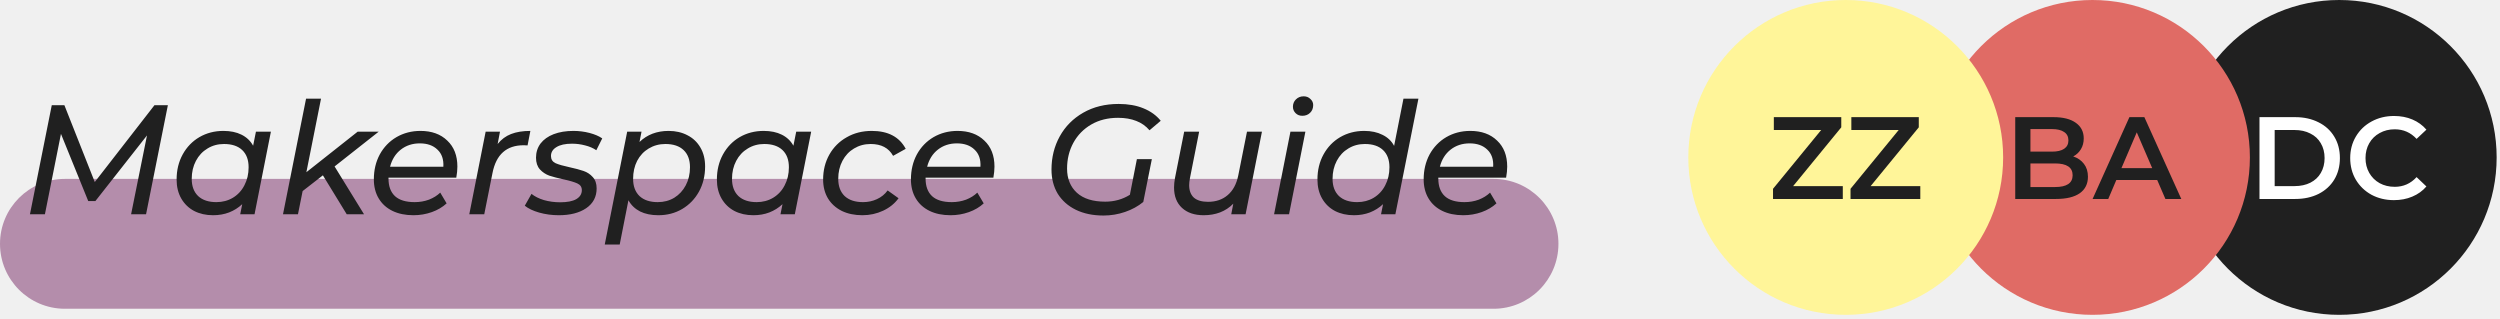
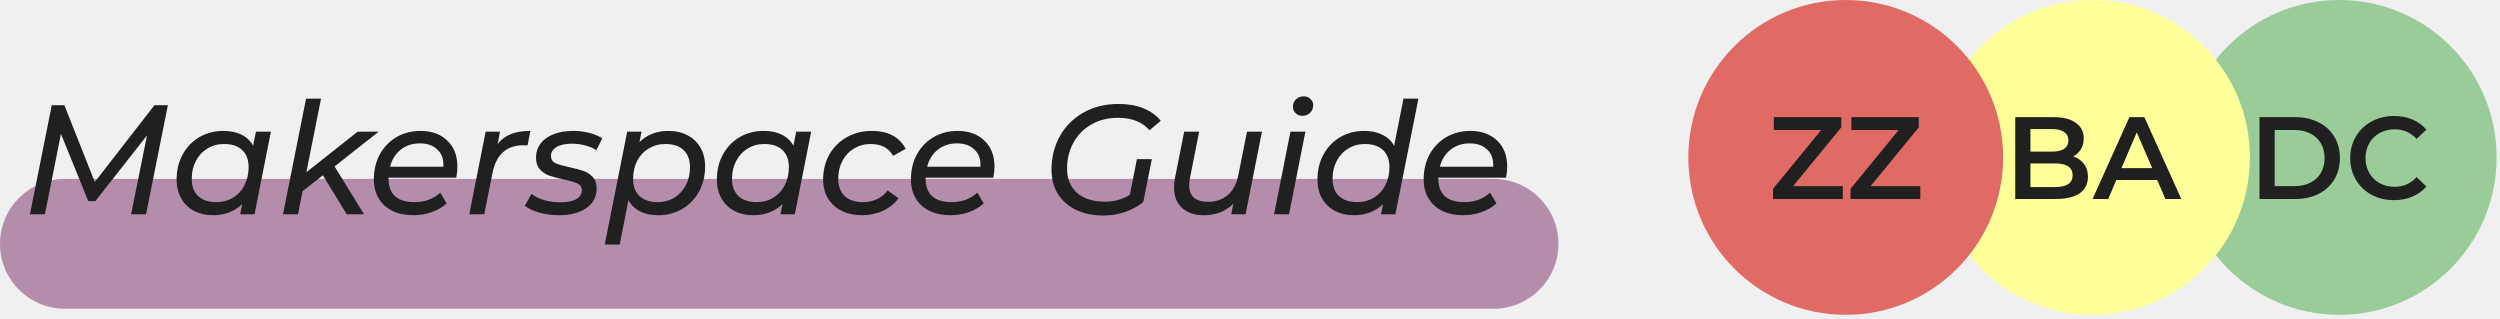
<svg xmlns="http://www.w3.org/2000/svg" width="385" height="49" viewBox="0 0 385 49" fill="none">
  <rect y="27.55" width="240" height="20" rx="10" fill="#8C4C7E" fill-opacity="0.6" />
  <path d="M25.852 16.2L22.492 33H20.188L22.636 20.856L14.692 30.96H13.588L9.388 20.616L6.916 33H4.612L7.972 16.2H9.916L14.596 28.032L23.788 16.2H25.852ZM41.718 20.28L39.198 33H36.99L37.302 31.44C36.726 31.984 36.054 32.408 35.286 32.712C34.534 33 33.71 33.144 32.814 33.144C31.726 33.144 30.758 32.928 29.91 32.496C29.062 32.048 28.398 31.408 27.918 30.576C27.438 29.744 27.198 28.768 27.198 27.648C27.198 26.208 27.51 24.92 28.134 23.784C28.758 22.648 29.614 21.76 30.702 21.12C31.806 20.48 33.038 20.16 34.398 20.16C35.486 20.16 36.414 20.352 37.182 20.736C37.966 21.12 38.566 21.688 38.982 22.44L39.414 20.28H41.718ZM33.318 31.128C34.262 31.128 35.11 30.904 35.862 30.456C36.63 29.992 37.222 29.352 37.638 28.536C38.07 27.72 38.286 26.792 38.286 25.752C38.286 24.616 37.958 23.736 37.302 23.112C36.646 22.488 35.71 22.176 34.494 22.176C33.55 22.176 32.702 22.408 31.95 22.872C31.198 23.32 30.606 23.952 30.174 24.768C29.742 25.584 29.526 26.512 29.526 27.552C29.526 28.672 29.854 29.552 30.51 30.192C31.182 30.816 32.118 31.128 33.318 31.128ZM51.526 25.632L56.062 33H53.398L49.725 27L46.605 29.424L45.886 33H43.581L47.133 15.192H49.438L47.181 26.52L55.078 20.28H58.318L51.526 25.632ZM59.829 27.36V27.504C59.829 28.688 60.165 29.592 60.837 30.216C61.509 30.824 62.517 31.128 63.861 31.128C64.645 31.128 65.381 31 66.069 30.744C66.757 30.472 67.333 30.112 67.797 29.664L68.781 31.32C68.157 31.896 67.397 32.344 66.501 32.664C65.605 32.984 64.661 33.144 63.669 33.144C62.421 33.144 61.341 32.92 60.429 32.472C59.517 32.024 58.813 31.384 58.317 30.552C57.821 29.72 57.573 28.744 57.573 27.624C57.573 26.2 57.877 24.92 58.485 23.784C59.109 22.648 59.965 21.76 61.053 21.12C62.157 20.48 63.389 20.16 64.749 20.16C66.477 20.16 67.853 20.656 68.877 21.648C69.917 22.624 70.437 23.96 70.437 25.656C70.437 26.168 70.381 26.736 70.269 27.36H59.829ZM64.653 22.08C63.517 22.08 62.541 22.4 61.725 23.04C60.909 23.68 60.357 24.56 60.069 25.68H68.277C68.341 24.544 68.037 23.664 67.365 23.04C66.709 22.4 65.805 22.08 64.653 22.08ZM76.637 22.176C77.197 21.472 77.885 20.96 78.701 20.64C79.517 20.32 80.509 20.16 81.677 20.16L81.245 22.392C81.101 22.376 80.901 22.368 80.645 22.368C78.005 22.368 76.405 23.792 75.845 26.64L74.573 33H72.269L74.789 20.28H76.997L76.637 22.176ZM86.05 33.144C84.994 33.144 83.986 33.008 83.026 32.736C82.082 32.464 81.346 32.112 80.818 31.68L81.85 29.856C82.346 30.256 82.986 30.576 83.77 30.816C84.57 31.04 85.402 31.152 86.266 31.152C87.354 31.152 88.178 30.992 88.738 30.672C89.314 30.336 89.602 29.872 89.602 29.28C89.602 28.8 89.37 28.456 88.906 28.248C88.458 28.04 87.754 27.832 86.794 27.624C85.898 27.432 85.162 27.24 84.586 27.048C84.026 26.84 83.546 26.52 83.146 26.088C82.746 25.64 82.546 25.04 82.546 24.288C82.546 23.456 82.778 22.728 83.242 22.104C83.722 21.48 84.394 21 85.258 20.664C86.138 20.328 87.154 20.16 88.306 20.16C89.154 20.16 89.978 20.264 90.778 20.472C91.578 20.68 92.234 20.96 92.746 21.312L91.834 23.136C91.338 22.8 90.762 22.552 90.106 22.392C89.45 22.216 88.778 22.128 88.09 22.128C87.05 22.128 86.25 22.304 85.69 22.656C85.13 22.992 84.85 23.448 84.85 24.024C84.85 24.536 85.082 24.904 85.546 25.128C86.01 25.336 86.73 25.544 87.706 25.752C88.586 25.944 89.306 26.136 89.866 26.328C90.426 26.52 90.898 26.832 91.282 27.264C91.682 27.696 91.882 28.28 91.882 29.016C91.882 30.312 91.346 31.328 90.274 32.064C89.218 32.784 87.81 33.144 86.05 33.144ZM102.97 20.16C104.058 20.16 105.026 20.384 105.874 20.832C106.722 21.264 107.386 21.896 107.866 22.728C108.346 23.544 108.586 24.512 108.586 25.632C108.586 27.072 108.274 28.36 107.65 29.496C107.026 30.632 106.162 31.528 105.058 32.184C103.97 32.824 102.746 33.144 101.386 33.144C100.298 33.144 99.362 32.952 98.578 32.568C97.794 32.168 97.194 31.592 96.778 30.84L95.434 37.656H93.13L96.586 20.28H98.794L98.482 21.864C99.666 20.728 101.162 20.16 102.97 20.16ZM101.29 31.128C102.234 31.128 103.082 30.904 103.834 30.456C104.586 29.992 105.178 29.352 105.61 28.536C106.042 27.72 106.258 26.792 106.258 25.752C106.258 24.616 105.93 23.736 105.274 23.112C104.618 22.488 103.682 22.176 102.466 22.176C101.522 22.176 100.666 22.408 99.898 22.872C99.146 23.32 98.554 23.952 98.122 24.768C97.706 25.584 97.498 26.512 97.498 27.552C97.498 28.672 97.826 29.552 98.482 30.192C99.154 30.816 100.09 31.128 101.29 31.128ZM124.921 20.28L122.401 33H120.193L120.505 31.44C119.929 31.984 119.257 32.408 118.489 32.712C117.737 33 116.913 33.144 116.017 33.144C114.929 33.144 113.961 32.928 113.113 32.496C112.265 32.048 111.601 31.408 111.121 30.576C110.641 29.744 110.401 28.768 110.401 27.648C110.401 26.208 110.713 24.92 111.337 23.784C111.961 22.648 112.817 21.76 113.905 21.12C115.009 20.48 116.241 20.16 117.601 20.16C118.689 20.16 119.617 20.352 120.385 20.736C121.169 21.12 121.769 21.688 122.185 22.44L122.617 20.28H124.921ZM116.521 31.128C117.465 31.128 118.313 30.904 119.065 30.456C119.833 29.992 120.425 29.352 120.841 28.536C121.273 27.72 121.489 26.792 121.489 25.752C121.489 24.616 121.161 23.736 120.505 23.112C119.849 22.488 118.913 22.176 117.697 22.176C116.753 22.176 115.905 22.408 115.153 22.872C114.401 23.32 113.809 23.952 113.377 24.768C112.945 25.584 112.729 26.512 112.729 27.552C112.729 28.672 113.057 29.552 113.713 30.192C114.385 30.816 115.321 31.128 116.521 31.128ZM132.809 33.144C131.593 33.144 130.529 32.92 129.617 32.472C128.705 32.008 128.001 31.368 127.505 30.552C127.009 29.72 126.761 28.752 126.761 27.648C126.761 26.224 127.081 24.944 127.721 23.808C128.361 22.672 129.249 21.784 130.385 21.144C131.521 20.488 132.809 20.16 134.249 20.16C136.761 20.16 138.505 21.08 139.481 22.92L137.537 24C136.865 22.784 135.713 22.176 134.081 22.176C133.137 22.176 132.281 22.408 131.513 22.872C130.761 23.32 130.169 23.952 129.737 24.768C129.305 25.584 129.089 26.512 129.089 27.552C129.089 28.672 129.417 29.552 130.073 30.192C130.745 30.816 131.689 31.128 132.905 31.128C133.673 31.128 134.385 30.976 135.041 30.672C135.713 30.368 136.265 29.92 136.697 29.328L138.377 30.528C137.785 31.344 136.993 31.984 136.001 32.448C135.009 32.912 133.945 33.144 132.809 33.144ZM142.54 27.36V27.504C142.54 28.688 142.876 29.592 143.548 30.216C144.22 30.824 145.228 31.128 146.572 31.128C147.356 31.128 148.092 31 148.78 30.744C149.468 30.472 150.044 30.112 150.508 29.664L151.492 31.32C150.868 31.896 150.108 32.344 149.212 32.664C148.316 32.984 147.372 33.144 146.38 33.144C145.132 33.144 144.052 32.92 143.14 32.472C142.228 32.024 141.524 31.384 141.028 30.552C140.532 29.72 140.284 28.744 140.284 27.624C140.284 26.2 140.588 24.92 141.196 23.784C141.82 22.648 142.676 21.76 143.764 21.12C144.868 20.48 146.1 20.16 147.46 20.16C149.188 20.16 150.564 20.656 151.588 21.648C152.628 22.624 153.148 23.96 153.148 25.656C153.148 26.168 153.092 26.736 152.98 27.36H142.54ZM147.364 22.08C146.228 22.08 145.252 22.4 144.436 23.04C143.62 23.68 143.068 24.56 142.78 25.68H150.988C151.052 24.544 150.748 23.664 150.076 23.04C149.42 22.4 148.516 22.08 147.364 22.08ZM175.081 24.504H177.385L176.065 31.104C175.265 31.76 174.329 32.272 173.257 32.64C172.185 33.008 171.081 33.192 169.945 33.192C168.313 33.192 166.889 32.896 165.673 32.304C164.473 31.712 163.545 30.888 162.889 29.832C162.249 28.76 161.929 27.52 161.929 26.112C161.929 24.24 162.353 22.536 163.201 21C164.049 19.464 165.257 18.248 166.825 17.352C168.393 16.456 170.209 16.008 172.273 16.008C173.729 16.008 175.001 16.232 176.089 16.68C177.193 17.128 178.081 17.768 178.753 18.6L177.025 20.064C176.465 19.408 175.785 18.928 174.985 18.624C174.185 18.304 173.249 18.144 172.177 18.144C170.609 18.144 169.233 18.488 168.049 19.176C166.865 19.864 165.945 20.808 165.289 22.008C164.649 23.192 164.329 24.512 164.329 25.968C164.329 27.52 164.833 28.76 165.841 29.688C166.849 30.6 168.305 31.056 170.209 31.056C171.601 31.056 172.865 30.704 174.001 30L175.081 24.504ZM194.34 20.28L191.82 33H189.612L189.924 31.368C189.348 31.96 188.668 32.408 187.884 32.712C187.116 33 186.276 33.144 185.364 33.144C183.956 33.144 182.844 32.768 182.028 32.016C181.212 31.264 180.804 30.216 180.804 28.872C180.804 28.424 180.852 27.936 180.948 27.408L182.364 20.28H184.668L183.252 27.432C183.172 27.864 183.132 28.224 183.132 28.512C183.132 29.344 183.372 29.984 183.852 30.432C184.348 30.864 185.076 31.08 186.036 31.08C187.252 31.08 188.26 30.736 189.06 30.048C189.876 29.36 190.42 28.352 190.692 27.024L192.036 20.28H194.34ZM198.727 20.28H201.031L198.511 33H196.207L198.727 20.28ZM200.551 17.832C200.135 17.832 199.791 17.696 199.519 17.424C199.247 17.152 199.111 16.824 199.111 16.44C199.111 15.992 199.263 15.616 199.567 15.312C199.887 14.992 200.287 14.832 200.767 14.832C201.183 14.832 201.527 14.968 201.799 15.24C202.087 15.496 202.231 15.808 202.231 16.176C202.231 16.672 202.071 17.072 201.751 17.376C201.447 17.68 201.047 17.832 200.551 17.832ZM218.438 15.192L214.886 33H212.678L212.99 31.44C212.414 31.984 211.742 32.408 210.974 32.712C210.222 33 209.398 33.144 208.502 33.144C207.414 33.144 206.446 32.928 205.598 32.496C204.75 32.048 204.086 31.408 203.606 30.576C203.126 29.744 202.886 28.768 202.886 27.648C202.886 26.208 203.198 24.92 203.822 23.784C204.446 22.648 205.302 21.76 206.39 21.12C207.494 20.48 208.726 20.16 210.086 20.16C211.174 20.16 212.11 20.36 212.894 20.76C213.694 21.144 214.294 21.712 214.694 22.464L216.134 15.192H218.438ZM209.006 31.128C209.95 31.128 210.798 30.904 211.55 30.456C212.318 29.992 212.91 29.352 213.326 28.536C213.758 27.72 213.974 26.792 213.974 25.752C213.974 24.616 213.646 23.736 212.99 23.112C212.334 22.488 211.398 22.176 210.182 22.176C209.238 22.176 208.39 22.408 207.638 22.872C206.886 23.32 206.294 23.952 205.862 24.768C205.43 25.584 205.214 26.512 205.214 27.552C205.214 28.672 205.542 29.552 206.198 30.192C206.87 30.816 207.806 31.128 209.006 31.128ZM221.501 27.36V27.504C221.501 28.688 221.837 29.592 222.509 30.216C223.181 30.824 224.189 31.128 225.533 31.128C226.317 31.128 227.053 31 227.741 30.744C228.429 30.472 229.005 30.112 229.469 29.664L230.453 31.32C229.829 31.896 229.069 32.344 228.173 32.664C227.277 32.984 226.333 33.144 225.341 33.144C224.093 33.144 223.013 32.92 222.101 32.472C221.189 32.024 220.485 31.384 219.989 30.552C219.493 29.72 219.245 28.744 219.245 27.624C219.245 26.2 219.549 24.92 220.157 23.784C220.781 22.648 221.637 21.76 222.725 21.12C223.829 20.48 225.061 20.16 226.421 20.16C228.149 20.16 229.525 20.656 230.549 21.648C231.589 22.624 232.109 23.96 232.109 25.656C232.109 26.168 232.053 26.736 231.941 27.36H221.501ZM226.325 22.08C225.189 22.08 224.213 22.4 223.397 23.04C222.581 23.68 222.029 24.56 221.741 25.68H229.949C230.013 24.544 229.709 23.664 229.037 23.04C228.381 22.4 227.477 22.08 226.325 22.08Z" fill="#202020" />
-   <circle cx="360.242" cy="24.242" r="24.242" fill="#202020" />
-   <path d="M347.96 18.041H353.468C354.812 18.041 356.006 18.305 357.05 18.833C358.094 19.349 358.904 20.087 359.48 21.047C360.056 21.995 360.344 23.093 360.344 24.341C360.344 25.589 360.056 26.693 359.48 27.653C358.904 28.601 358.094 29.339 357.05 29.867C356.006 30.383 354.812 30.641 353.468 30.641H347.96V18.041ZM353.36 28.661C354.284 28.661 355.094 28.487 355.79 28.139C356.498 27.779 357.038 27.275 357.41 26.627C357.794 25.967 357.986 25.205 357.986 24.341C357.986 23.477 357.794 22.721 357.41 22.073C357.038 21.413 356.498 20.909 355.79 20.561C355.094 20.201 354.284 20.021 353.36 20.021H350.3V28.661H353.36ZM368.663 30.821C367.391 30.821 366.239 30.545 365.207 29.993C364.187 29.429 363.383 28.655 362.795 27.671C362.219 26.687 361.931 25.577 361.931 24.341C361.931 23.105 362.225 21.995 362.813 21.011C363.401 20.027 364.205 19.259 365.225 18.707C366.257 18.143 367.409 17.861 368.681 17.861C369.713 17.861 370.655 18.041 371.507 18.401C372.359 18.761 373.079 19.283 373.667 19.967L372.155 21.389C371.243 20.405 370.121 19.913 368.789 19.913C367.925 19.913 367.151 20.105 366.467 20.489C365.783 20.861 365.249 21.383 364.865 22.055C364.481 22.727 364.289 23.489 364.289 24.341C364.289 25.193 364.481 25.955 364.865 26.627C365.249 27.299 365.783 27.827 366.467 28.211C367.151 28.583 367.925 28.769 368.789 28.769C370.121 28.769 371.243 28.271 372.155 27.275L373.667 28.715C373.079 29.399 372.353 29.921 371.489 30.281C370.637 30.641 369.695 30.821 368.663 30.821Z" fill="white" />
-   <circle cx="322.242" cy="24.242" r="24.242" fill="#E06B65" />
+   <circle cx="360.242" cy="24.242" r="24.242" fill="#99CC99" />
+   <path d="M347.96 18.041H353.468C354.812 18.041 356.006 18.305 357.05 18.833C358.094 19.349 358.904 20.087 359.48 21.047C360.056 21.995 360.344 23.093 360.344 24.341C360.344 25.589 360.056 26.693 359.48 27.653C358.904 28.601 358.094 29.339 357.05 29.867C356.006 30.383 354.812 30.641 353.468 30.641H347.96V18.041ZM353.36 28.661C354.284 28.661 355.094 28.487 355.79 28.139C356.498 27.779 357.038 27.275 357.41 26.627C357.794 25.967 357.986 25.205 357.986 24.341C357.986 23.477 357.794 22.721 357.41 22.073C357.038 21.413 356.498 20.909 355.79 20.561C355.094 20.201 354.284 20.021 353.36 20.021H350.3V28.661H353.36ZM368.663 30.821C367.391 30.821 366.239 30.545 365.207 29.993C364.187 29.429 363.383 28.655 362.795 27.671C362.219 26.687 361.931 25.577 361.931 24.341C361.931 23.105 362.225 21.995 362.813 21.011C363.401 20.027 364.205 19.259 365.225 18.707C366.257 18.143 367.409 17.861 368.681 17.861C369.713 17.861 370.655 18.041 371.507 18.401C372.359 18.761 373.079 19.283 373.667 19.967L372.155 21.389C371.243 20.405 370.121 19.913 368.789 19.913C367.925 19.913 367.151 20.105 366.467 20.489C365.783 20.861 365.249 21.383 364.865 22.055C364.481 22.727 364.289 23.489 364.289 24.341C364.289 25.193 364.481 25.955 364.865 26.627C365.249 27.299 365.783 27.827 366.467 28.211C367.151 28.583 367.925 28.769 368.789 28.769C370.121 28.769 371.243 28.271 372.155 27.275L373.667 28.715C373.079 29.399 372.353 29.921 371.489 30.281C370.637 30.641 369.695 30.821 368.663 30.821Z" fill="#202020" />
+   <circle cx="322.242" cy="24.242" r="24.242" fill="#FFFF99" />
  <path d="M319.275 24.089C319.971 24.317 320.523 24.701 320.931 25.241C321.339 25.769 321.543 26.429 321.543 27.221C321.543 28.313 321.123 29.159 320.283 29.759C319.443 30.347 318.219 30.641 316.611 30.641H310.347V18.041H316.251C317.739 18.041 318.885 18.335 319.689 18.923C320.493 19.499 320.895 20.297 320.895 21.317C320.895 21.941 320.751 22.493 320.463 22.973C320.175 23.453 319.779 23.825 319.275 24.089ZM312.687 19.877V23.351H315.999C316.815 23.351 317.439 23.207 317.871 22.919C318.315 22.619 318.537 22.187 318.537 21.623C318.537 21.047 318.315 20.615 317.871 20.327C317.439 20.027 316.815 19.877 315.999 19.877H312.687ZM316.467 28.805C318.279 28.805 319.185 28.199 319.185 26.987C319.185 25.775 318.279 25.169 316.467 25.169H312.687V28.805H316.467ZM332.212 27.725H325.912L324.67 30.641H322.258L327.928 18.041H330.232L335.92 30.641H333.472L332.212 27.725ZM331.438 25.889L329.062 20.381L326.704 25.889H331.438Z" fill="#202020" />
-   <circle cx="284.242" cy="24.242" r="24.242" fill="#FFF599" />
+   <circle cx="284.242" cy="24.242" r="24.242" fill="#E06B65" />
  <path d="M283.791 28.661V30.641H273.045V29.075L280.461 20.021H273.171V18.041H283.557V19.607L276.141 28.661H283.791ZM295.727 28.661V30.641H284.981V29.075L292.397 20.021H285.107V18.041H295.493V19.607L288.077 28.661H295.727Z" fill="#202020" />
</svg>
